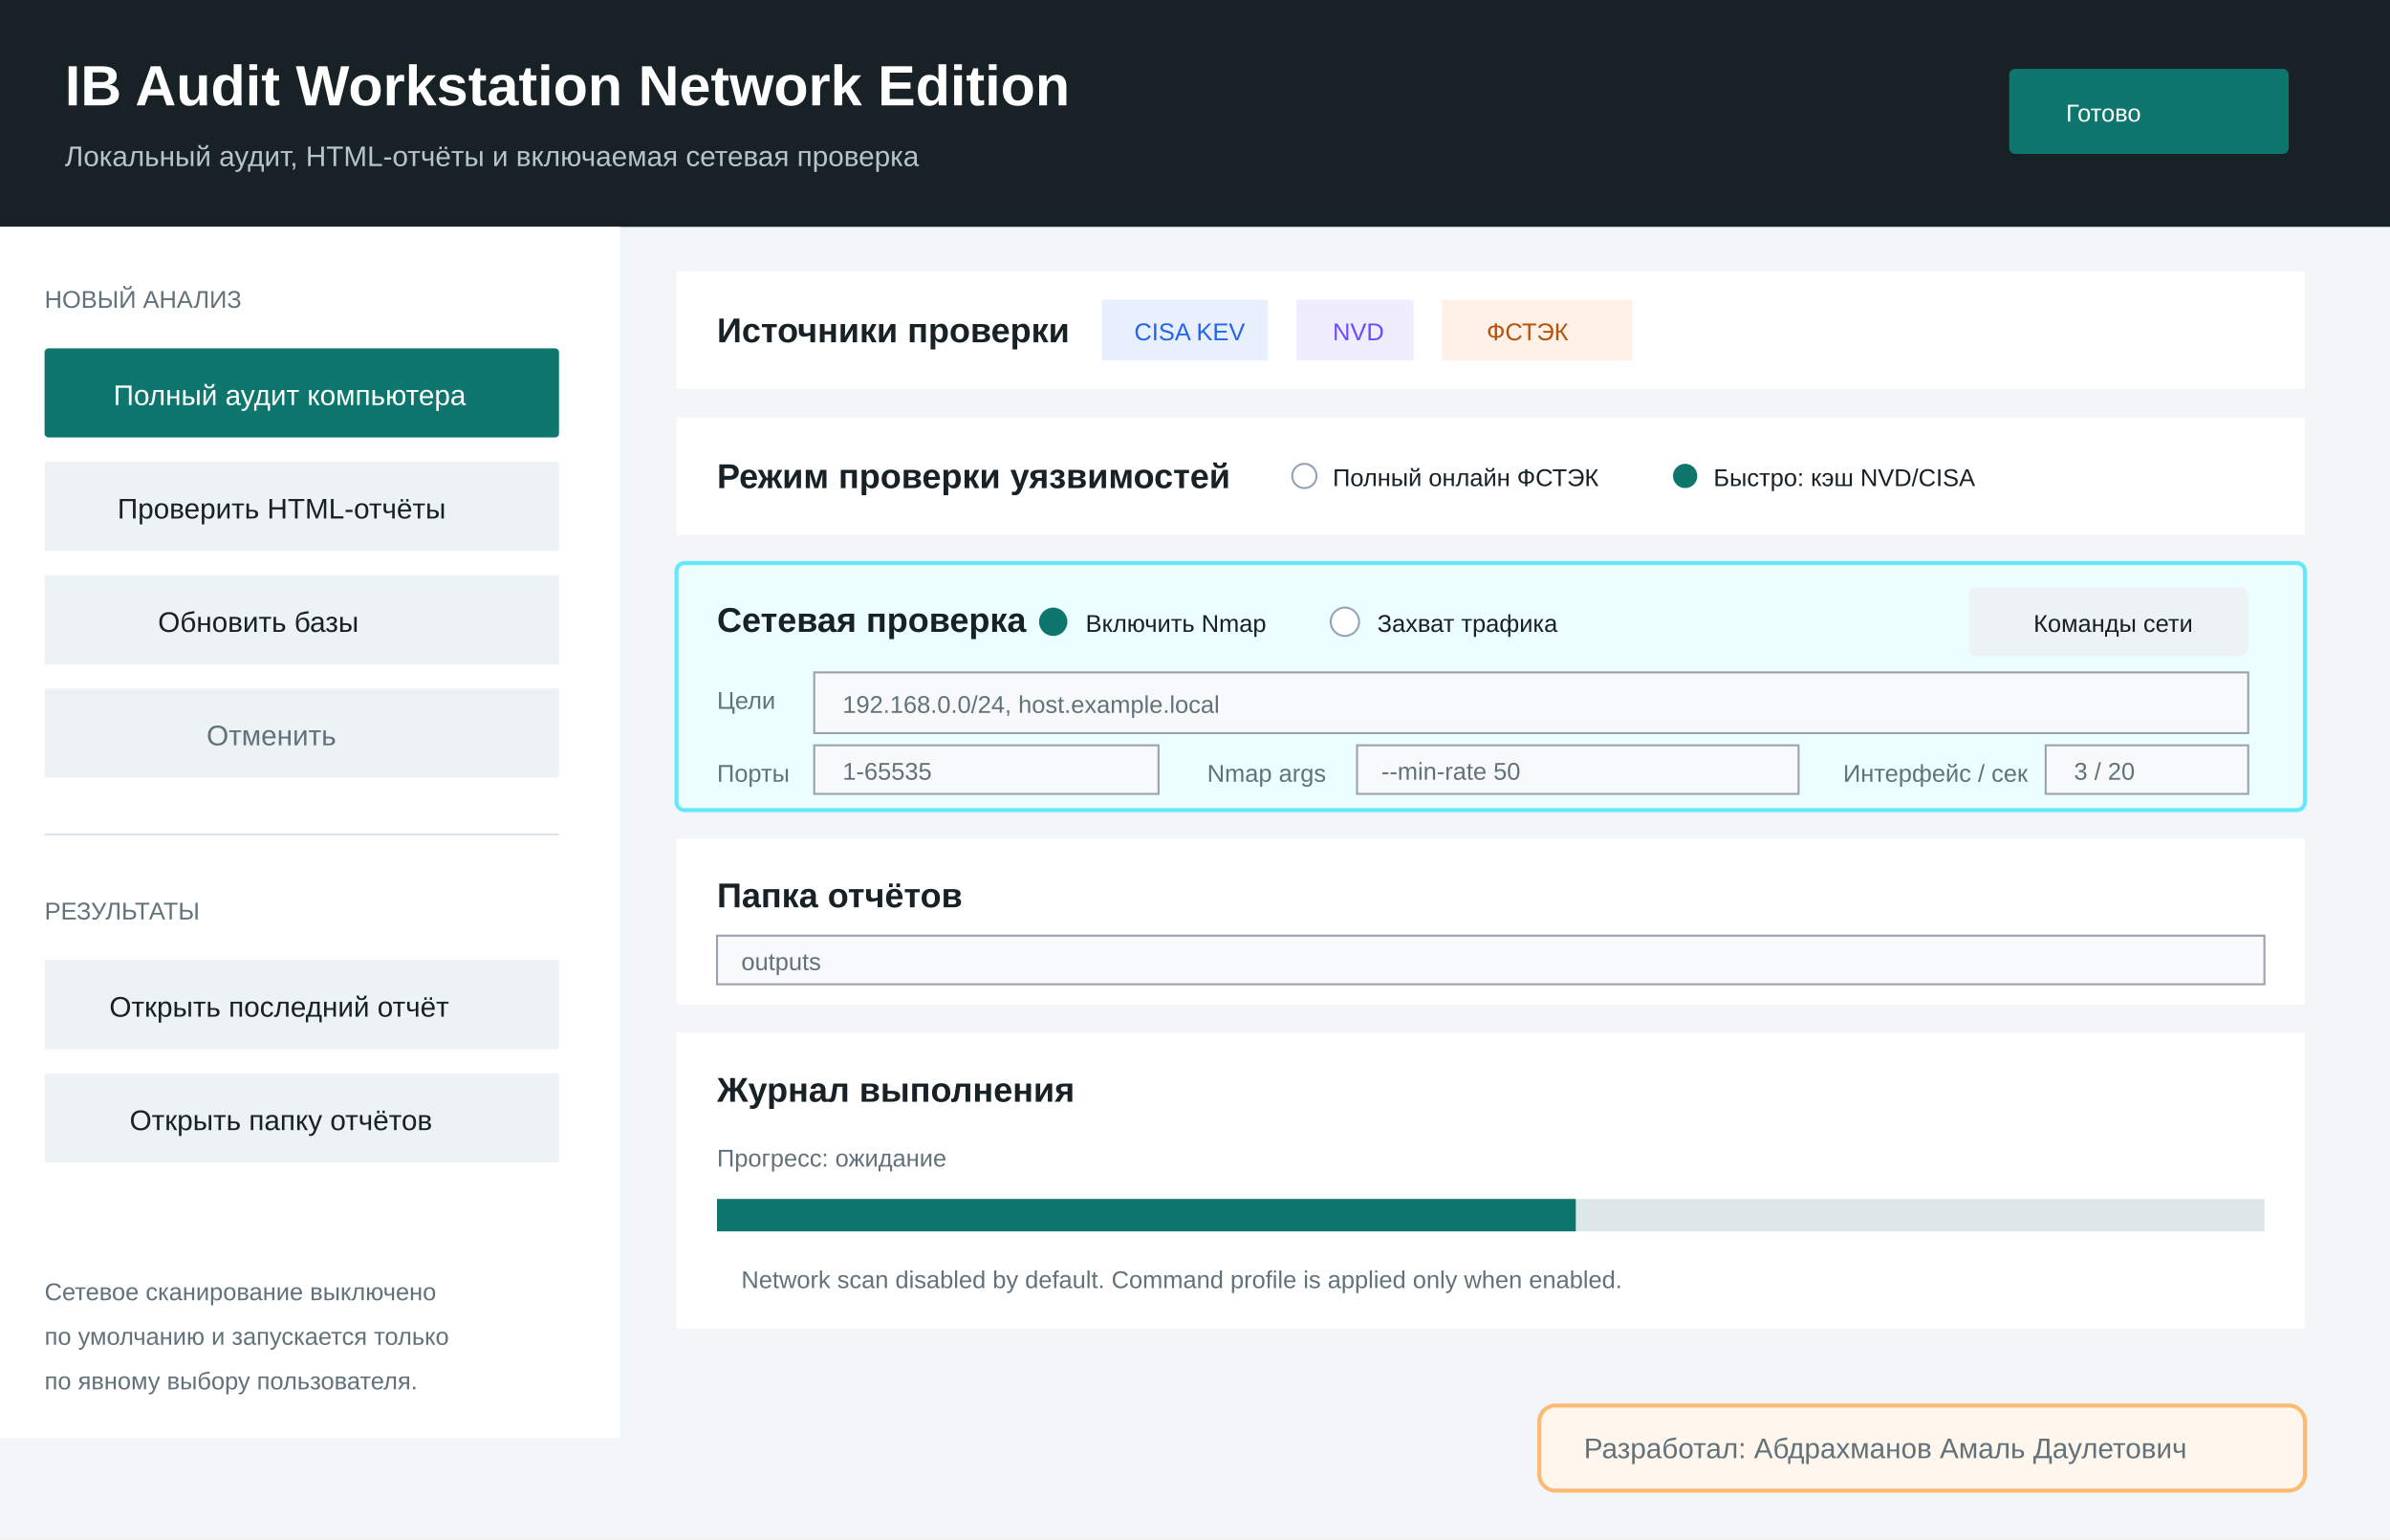
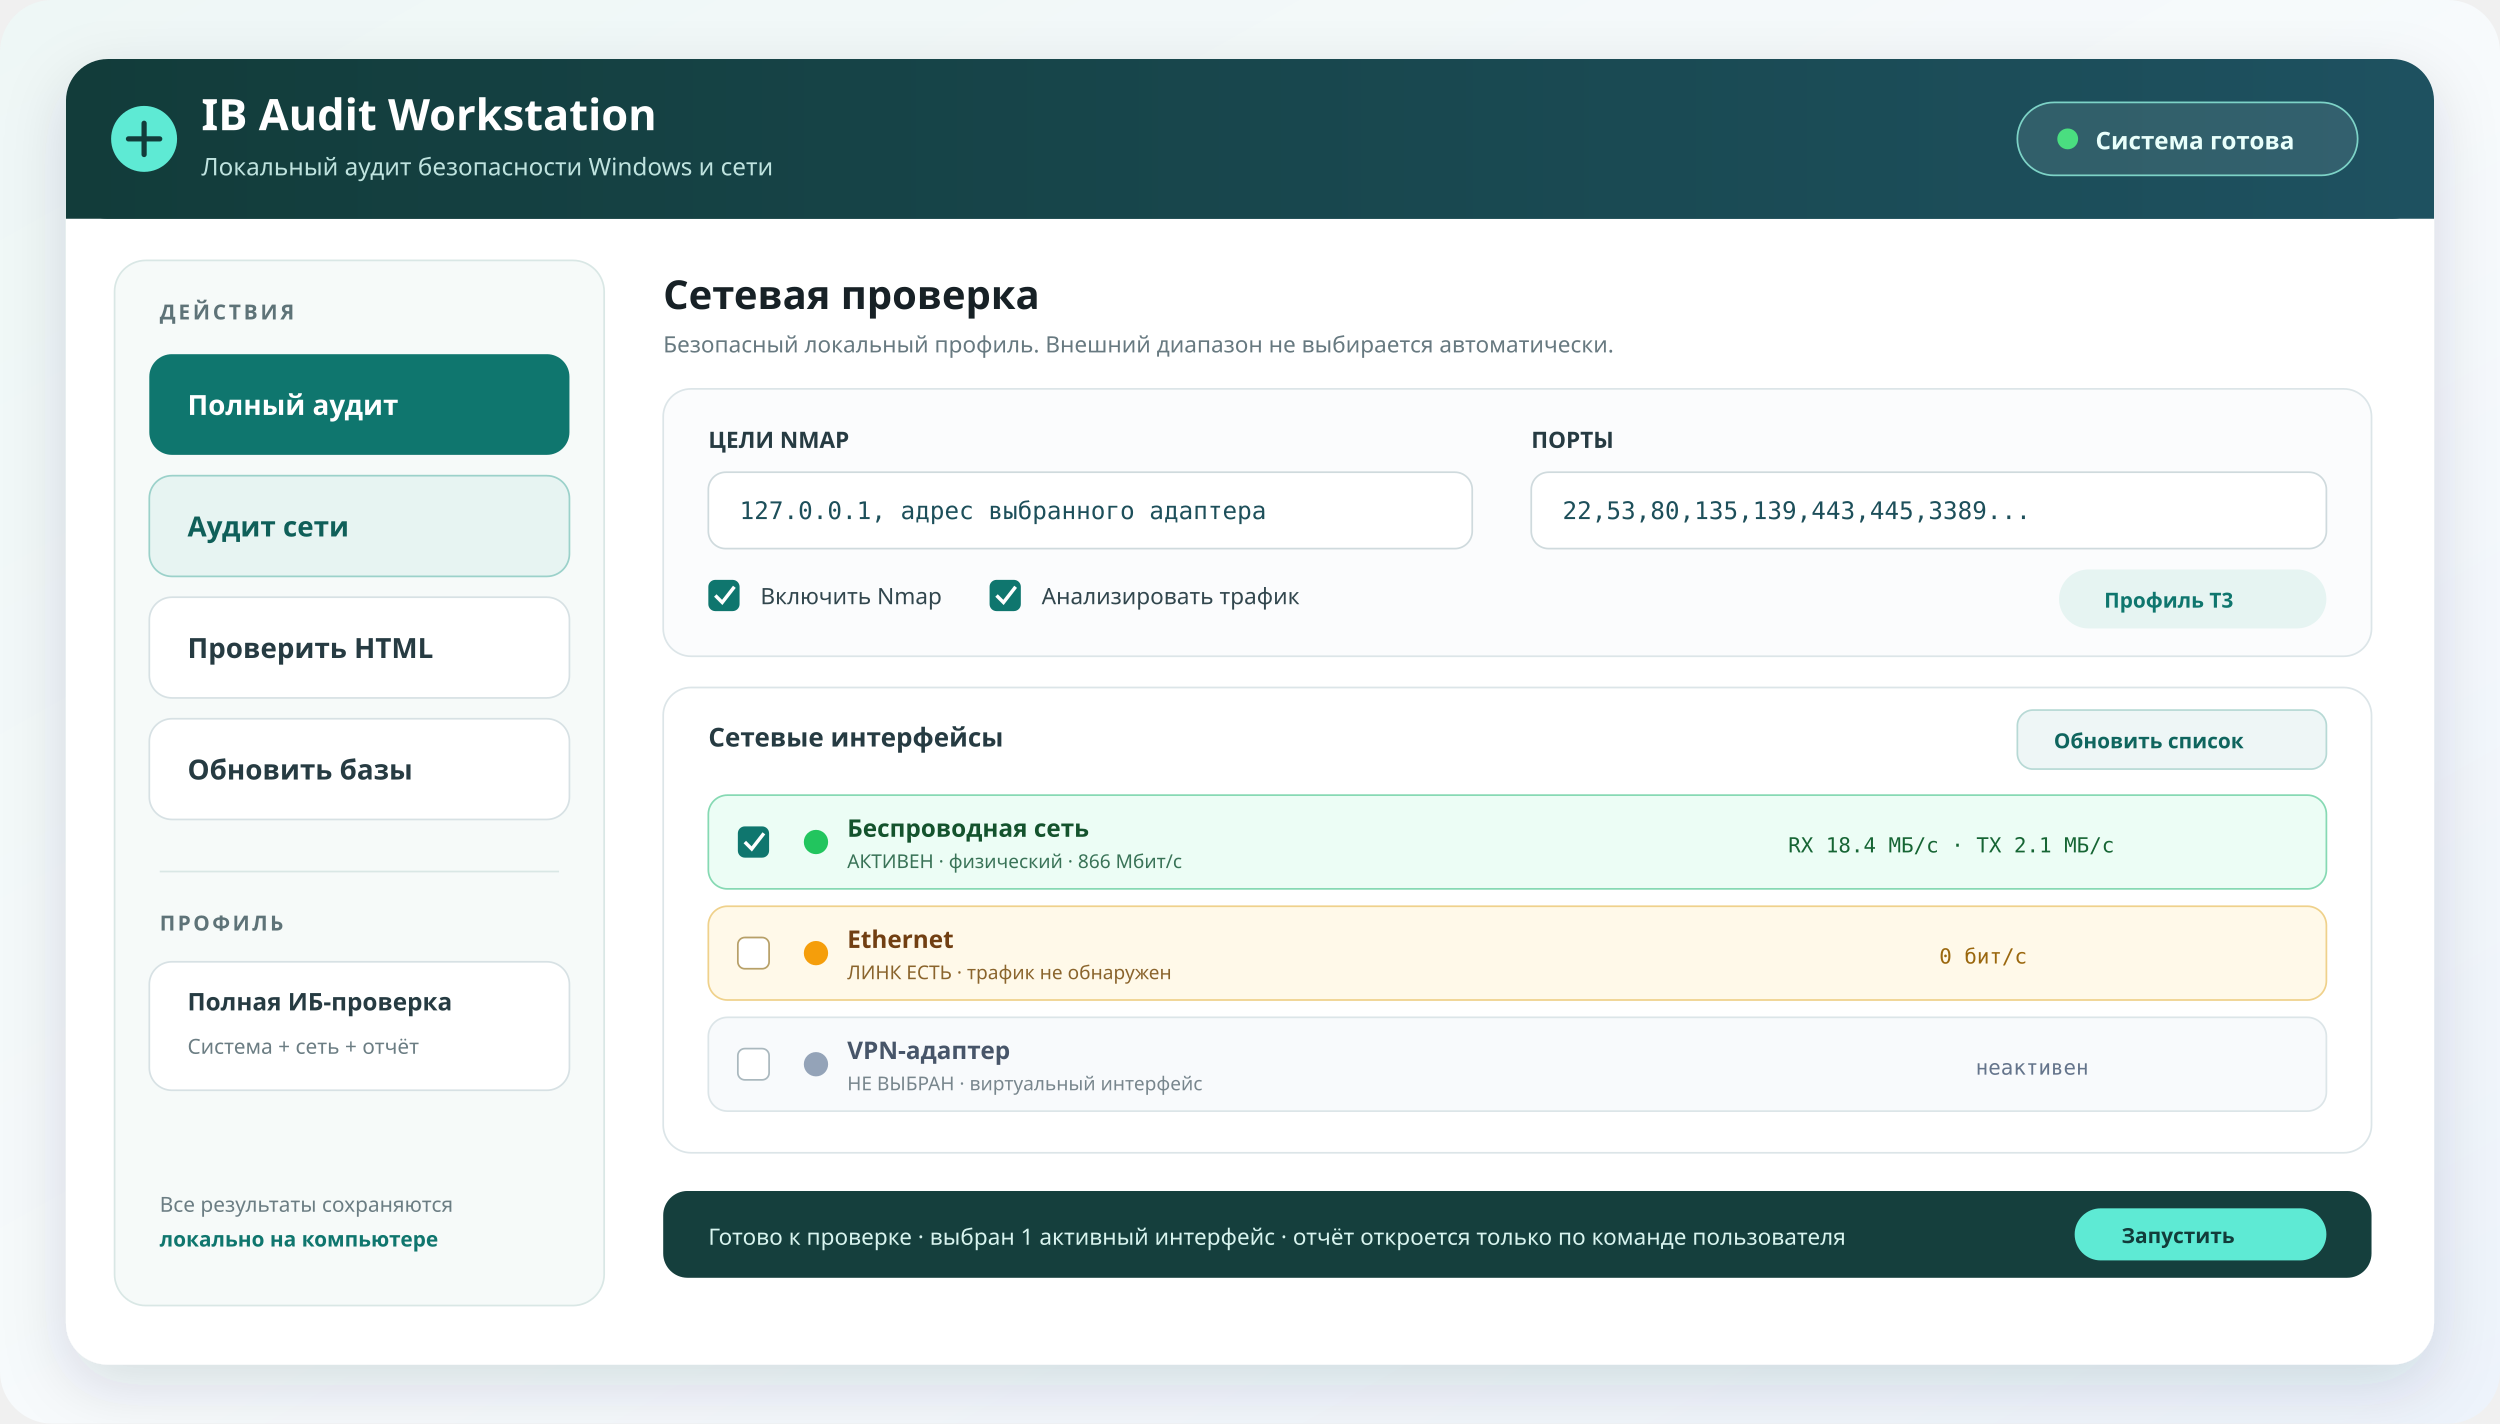
- <svg xmlns="http://www.w3.org/2000/svg" width="1180" height="760" viewBox="0 0 1180 760" role="img" aria-labelledby="title desc">
+ <svg xmlns="http://www.w3.org/2000/svg" width="1440" height="820" viewBox="0 0 1440 820" role="img" aria-labelledby="title desc">
  <defs>
-     <style>
-       .bg{fill:#f3f6f8}.header{fill:#172126}.panel{fill:#fff}.rail{fill:#fff}.muted{fill:#62727a}.text{fill:#172126}
-       .title{font:700 28px Segoe UI,Arial,sans-serif;fill:#fff}.small{font:400 14px Segoe UI,Arial,sans-serif}
-       .label{font:600 17px Segoe UI,Arial,sans-serif;fill:#172126}.tiny{font:400 12px Segoe UI,Arial,sans-serif}
-       .button{fill:#0f766e}.button2{fill:#edf2f4}.line{stroke:#dce3e7;stroke-width:1}
-       .credit{font:400 14px Segoe UI,Arial,sans-serif;fill:#62727a}.callout{fill:#fff7ed;stroke:#fdba74;stroke-width:2}
-       .badge{fill:#e8f0ff}.violet{fill:#f0edff}.fstec{fill:#fff1e7}.input{fill:#f7f9fa;stroke:#9ca3af}
-       .check{fill:#0f766e}.ghost{fill:#ffffff;stroke:#94a3b8}.network{fill:#ecfeff;stroke:#67e8f9;stroke-width:2}
-     </style>
+     <linearGradient id="page" x1="0" y1="0" x2="1" y2="1">
+       <stop offset="0" stop-color="#eef7f6" />
+       <stop offset=".52" stop-color="#f7fafc" />
+       <stop offset="1" stop-color="#edf3fb" />
+     </linearGradient>
+     <linearGradient id="hero" x1="0" y1="0" x2="1" y2="0">
+       <stop stop-color="#123c3a" />
+       <stop offset="1" stop-color="#1e5160" />
+     </linearGradient>
+     <filter id="shadow" x="-20%" y="-20%" width="140%" height="160%">
+       <feDropShadow dx="0" dy="12" stdDeviation="18" flood-color="#16313c" flood-opacity=".14" />
+     </filter>
  </defs>
-   <rect class="bg" width="1180" height="760" />
-   <rect class="header" width="1180" height="112" />
-   <text class="title" x="32" y="52">IB Audit Workstation Network Edition</text>
-   <text class="small" x="32" y="82" fill="#b8c4c9">Локальный аудит, HTML-отчёты и включаемая сетевая проверка</text>
-   <rect x="992" y="34" width="138" height="42" rx="3" fill="#0f766e" />
-   <text class="tiny" x="1020" y="60" fill="#fff" font-weight="700">Готово</text>
-   <rect class="rail" x="0" y="112" width="306" height="598" />
-   <text class="tiny" x="22" y="152" fill="#62727a" font-weight="700">НОВЫЙ АНАЛИЗ</text>
-   <rect class="button" x="22" y="172" width="254" height="44" rx="2" />
-   <text class="small" x="56" y="200" fill="#fff" font-weight="700">Полный аудит компьютера</text>
-   <rect class="button2" x="22" y="228" width="254" height="44" />
-   <text class="small text" x="58" y="256" font-weight="700">Проверить HTML-отчёты</text>
-   <rect class="button2" x="22" y="284" width="254" height="44" />
-   <text class="small text" x="78" y="312" font-weight="700">Обновить базы</text>
-   <rect class="button2" x="22" y="340" width="254" height="44" />
-   <text class="small muted" x="102" y="368">Отменить</text>
-   <line class="line" x1="22" y1="412" x2="276" y2="412" />
-   <text class="tiny" x="22" y="454" fill="#62727a" font-weight="700">РЕЗУЛЬТАТЫ</text>
-   <rect class="button2" x="22" y="474" width="254" height="44" />
-   <text class="small text" x="54" y="502" font-weight="700">Открыть последний отчёт</text>
-   <rect class="button2" x="22" y="530" width="254" height="44" />
-   <text class="small text" x="64" y="558" font-weight="700">Открыть папку отчётов</text>
-   <text class="tiny muted" x="22" y="642">Сетевое сканирование выключено</text>
-   <text class="tiny muted" x="22" y="664">по умолчанию и запускается только</text>
-   <text class="tiny muted" x="22" y="686">по явному выбору пользователя.</text>
-   <g transform="translate(334 134)">
-     <rect class="panel" width="804" height="58" />
-     <text class="label" x="20" y="35">Источники проверки</text>
-     <rect class="badge" x="210" y="14" width="82" height="30" />
-     <text class="tiny" x="226" y="34" fill="#2563eb" font-weight="700">CISA KEV</text>
-     <rect class="violet" x="306" y="14" width="58" height="30" />
-     <text class="tiny" x="324" y="34" fill="#6d4aff" font-weight="700">NVD</text>
-     <rect class="fstec" x="378" y="14" width="94" height="30" />
-     <text class="tiny" x="400" y="34" fill="#b45309" font-weight="700">ФСТЭК</text>
-   </g>
-   <g transform="translate(334 206)">
-     <rect class="panel" width="804" height="58" />
-     <text class="label" x="20" y="35">Режим проверки уязвимостей</text>
-     <circle class="ghost" cx="310" cy="29" r="6" />
-     <text class="tiny text" x="324" y="34">Полный онлайн ФСТЭК</text>
-     <circle class="check" cx="498" cy="29" r="6" />
-     <text class="tiny text" x="512" y="34">Быстро: кэш NVD/CISA</text>
-   </g>
-   <g transform="translate(334 278)">
-     <rect class="network" width="804" height="122" rx="4" />
-     <text class="label" x="20" y="34">Сетевая проверка</text>
-     <circle class="check" cx="186" cy="29" r="7" />
-     <text class="tiny text" x="202" y="34">Включить Nmap</text>
-     <circle class="ghost" cx="330" cy="29" r="7" />
-     <text class="tiny text" x="346" y="34">Захват трафика</text>
-     <rect class="button2" x="638" y="12" width="138" height="34" rx="4" />
-     <text class="tiny text" x="670" y="34" font-weight="700">Команды сети</text>
-     <text class="tiny muted" x="20" y="72">Цели</text>
-     <rect class="input" x="68" y="54" width="708" height="30" />
-     <text class="tiny muted" x="82" y="74">192.168.0.0/24, host.example.local</text>
-     <text class="tiny muted" x="20" y="108">Порты</text>
-     <rect class="input" x="68" y="90" width="170" height="24" />
-     <text class="tiny muted" x="82" y="107">1-65535</text>
-     <text class="tiny muted" x="262" y="108">Nmap args</text>
-     <rect class="input" x="336" y="90" width="218" height="24" />
-     <text class="tiny muted" x="348" y="107">--min-rate 50</text>
-     <text class="tiny muted" x="576" y="108">Интерфейс / сек</text>
-     <rect class="input" x="676" y="90" width="100" height="24" />
-     <text class="tiny muted" x="690" y="107">3 / 20</text>
-   </g>
-   <g transform="translate(334 414)">
-     <rect class="panel" width="804" height="82" />
-     <text class="label" x="20" y="34">Папка отчётов</text>
-     <rect class="input" x="20" y="48" width="764" height="24" />
-     <text class="tiny muted" x="32" y="65">outputs</text>
-   </g>
-   <g transform="translate(334 510)">
-     <rect class="panel" width="804" height="146" />
-     <text class="label" x="20" y="34">Журнал выполнения</text>
-     <text class="tiny muted" x="20" y="66">Прогресс: ожидание</text>
-     <rect x="20" y="82" width="764" height="16" fill="#dde6e8" />
-     <rect x="20" y="82" width="424" height="16" fill="#0f766e" />
-     <text class="tiny muted" x="32" y="126">Network scan disabled by default. Command profile is applied only when enabled.</text>
-   </g>
-   <rect class="callout" x="760" y="694" width="378" height="42" rx="8" />
-   <text class="credit" x="782" y="720">Разработал: Абдрахманов Амаль Даулетович</text>
+   <rect width="1440" height="820" rx="30" fill="url(#page)" />
+   <rect x="38" y="34" width="1364" height="752" rx="24" fill="#fff" filter="url(#shadow)" />
+   <rect x="38" y="34" width="1364" height="92" rx="24" fill="url(#hero)" />
+   <path d="M38 102h1364v24H38z" fill="url(#hero)" />
+   <circle cx="83" cy="80" r="19" fill="#5eead4" />
+   <path d="M74 80h18M83 71v18" stroke="#123c3a" stroke-width="3" stroke-linecap="round" />
+   <text x="116" y="75" fill="#fff" font-family="Manrope, Segoe UI, sans-serif" font-size="25" font-weight="700">IB Audit Workstation</text>
+   <text x="116" y="101" fill="#bfe3df" font-family="Manrope, Segoe UI, sans-serif" font-size="14">Локальный аудит безопасности Windows и сети</text>
+   <rect x="1162" y="59" width="196" height="42" rx="21" fill="#ffffff18" stroke="#7dd3c7" />
+   <circle cx="1191" cy="80" r="6" fill="#4ade80" />
+   <text x="1207" y="86" fill="#e9fffb" font-family="Manrope, Segoe UI, sans-serif" font-size="14" font-weight="600">Система готова</text>
+   <rect x="66" y="150" width="282" height="602" rx="18" fill="#f6faf9" stroke="#d9e7e5" />
+   <text x="92" y="184" fill="#5e7378" font-family="Manrope, Segoe UI, sans-serif" font-size="12" font-weight="700" letter-spacing="1.6">ДЕЙСТВИЯ</text>
+   <rect x="86" y="204" width="242" height="58" rx="13" fill="#0f766e" />
+   <text x="108" y="239" fill="#fff" font-family="Manrope, Segoe UI, sans-serif" font-size="16" font-weight="700">Полный аудит</text>
+   <rect x="86" y="274" width="242" height="58" rx="13" fill="#e7f4f2" stroke="#9bd1ca" />
+   <text x="108" y="309" fill="#0f5f59" font-family="Manrope, Segoe UI, sans-serif" font-size="16" font-weight="700">Аудит сети</text>
+   <rect x="86" y="344" width="242" height="58" rx="13" fill="#fff" stroke="#d7e1e4" />
+   <text x="108" y="379" fill="#263b42" font-family="Manrope, Segoe UI, sans-serif" font-size="16" font-weight="650">Проверить HTML</text>
+   <rect x="86" y="414" width="242" height="58" rx="13" fill="#fff" stroke="#d7e1e4" />
+   <text x="108" y="449" fill="#263b42" font-family="Manrope, Segoe UI, sans-serif" font-size="16" font-weight="650">Обновить базы</text>
+   <line x1="92" y1="502" x2="322" y2="502" stroke="#d9e7e5" />
+   <text x="92" y="536" fill="#5e7378" font-family="Manrope, Segoe UI, sans-serif" font-size="12" font-weight="700" letter-spacing="1.4">ПРОФИЛЬ</text>
+   <rect x="86" y="554" width="242" height="74" rx="13" fill="#fff" stroke="#d7e1e4" />
+   <text x="108" y="582" fill="#263b42" font-family="Manrope, Segoe UI, sans-serif" font-size="14" font-weight="700">Полная ИБ-проверка</text>
+   <text x="108" y="607" fill="#6b7d83" font-family="Manrope, Segoe UI, sans-serif" font-size="12">Система + сеть + отчёт</text>
+   <text x="92" y="698" fill="#6b7d83" font-family="Manrope, Segoe UI, sans-serif" font-size="12">Все результаты сохраняются</text>
+   <text x="92" y="718" fill="#0f766e" font-family="Manrope, Segoe UI, sans-serif" font-size="12" font-weight="700">локально на компьютере</text>
+   <text x="382" y="178" fill="#172126" font-family="Manrope, Segoe UI, sans-serif" font-size="23" font-weight="750">Сетевая проверка</text>
+   <text x="382" y="203" fill="#677980" font-family="Manrope, Segoe UI, sans-serif" font-size="13">Безопасный локальный профиль. Внешний диапазон не выбирается автоматически.</text>
+   <rect x="382" y="224" width="984" height="154" rx="16" fill="#fbfcfd" stroke="#dce5e8" />
+   <text x="408" y="258" fill="#263b42" font-family="Manrope, Segoe UI, sans-serif" font-size="13" font-weight="700">ЦЕЛИ NMAP</text>
+   <rect x="408" y="272" width="440" height="44" rx="10" fill="#fff" stroke="#cfdadd" />
+   <text x="426" y="299" fill="#1d4f5a" font-family="Cascadia Mono, Consolas, monospace" font-size="14">127.0.0.1, адрес выбранного адаптера</text>
+   <text x="882" y="258" fill="#263b42" font-family="Manrope, Segoe UI, sans-serif" font-size="13" font-weight="700">ПОРТЫ</text>
+   <rect x="882" y="272" width="458" height="44" rx="10" fill="#fff" stroke="#cfdadd" />
+   <text x="900" y="299" fill="#1d4f5a" font-family="Cascadia Mono, Consolas, monospace" font-size="14">22,53,80,135,139,443,445,3389...</text>
+   <rect x="408" y="334" width="18" height="18" rx="4" fill="#0f766e" />
+   <path d="M412 343l4 4 7-9" fill="none" stroke="#fff" stroke-width="2" />
+   <text x="438" y="348" fill="#31464d" font-family="Manrope, Segoe UI, sans-serif" font-size="13">Включить Nmap</text>
+   <rect x="570" y="334" width="18" height="18" rx="4" fill="#0f766e" />
+   <path d="M574 343l4 4 7-9" fill="none" stroke="#fff" stroke-width="2" />
+   <text x="600" y="348" fill="#31464d" font-family="Manrope, Segoe UI, sans-serif" font-size="13">Анализировать трафик</text>
+   <rect x="1186" y="328" width="154" height="34" rx="17" fill="#e6f4f2" />
+   <text x="1212" y="350" fill="#0f766e" font-family="Manrope, Segoe UI, sans-serif" font-size="12" font-weight="700">Профиль T3</text>
+   <rect x="382" y="396" width="984" height="268" rx="16" fill="#fff" stroke="#dce5e8" />
+   <text x="408" y="430" fill="#263b42" font-family="Manrope, Segoe UI, sans-serif" font-size="15" font-weight="750">Сетевые интерфейсы</text>
+   <rect x="1162" y="409" width="178" height="34" rx="9" fill="#eef6f6" stroke="#b7d9d5" />
+   <text x="1183" y="431" fill="#0f655e" font-family="Manrope, Segoe UI, sans-serif" font-size="12" font-weight="700">Обновить список</text>
+   <rect x="408" y="458" width="932" height="54" rx="11" fill="#ecfdf5" stroke="#86d9b3" />
+   <rect x="425" y="476" width="18" height="18" rx="4" fill="#0f766e" />
+   <path d="M429 485l4 4 7-9" fill="none" stroke="#fff" stroke-width="2" />
+   <circle cx="470" cy="485" r="7" fill="#22c55e" />
+   <text x="488" y="482" fill="#14532d" font-family="Manrope, Segoe UI, sans-serif" font-size="14" font-weight="750">Беспроводная сеть</text>
+   <text x="488" y="500" fill="#397357" font-family="Manrope, Segoe UI, sans-serif" font-size="11">АКТИВЕН · физический · 866 Мбит/с</text>
+   <text x="1030" y="491" fill="#166534" font-family="Cascadia Mono, Consolas, monospace" font-size="12">RX 18.4 МБ/с  ·  TX 2.1 МБ/с</text>
+   <rect x="408" y="522" width="932" height="54" rx="11" fill="#fff9e9" stroke="#efd18b" />
+   <rect x="425" y="540" width="18" height="18" rx="4" fill="#fff" stroke="#b7a068" />
+   <circle cx="470" cy="549" r="7" fill="#f59e0b" />
+   <text x="488" y="546" fill="#713f12" font-family="Manrope, Segoe UI, sans-serif" font-size="14" font-weight="750">Ethernet</text>
+   <text x="488" y="564" fill="#8a642c" font-family="Manrope, Segoe UI, sans-serif" font-size="11">ЛИНК ЕСТЬ · трафик не обнаружен</text>
+   <text x="1117" y="555" fill="#9a670d" font-family="Cascadia Mono, Consolas, monospace" font-size="12">0 бит/с</text>
+   <rect x="408" y="586" width="932" height="54" rx="11" fill="#f8fafc" stroke="#dce5e8" />
+   <rect x="425" y="604" width="18" height="18" rx="4" fill="#fff" stroke="#aab8be" />
+   <circle cx="470" cy="613" r="7" fill="#94a3b8" />
+   <text x="488" y="610" fill="#475569" font-family="Manrope, Segoe UI, sans-serif" font-size="14" font-weight="750">VPN-адаптер</text>
+   <text x="488" y="628" fill="#78868d" font-family="Manrope, Segoe UI, sans-serif" font-size="11">НЕ ВЫБРАН · виртуальный интерфейс</text>
+   <text x="1138" y="619" fill="#64748b" font-family="Cascadia Mono, Consolas, monospace" font-size="12">неактивен</text>
+   <rect x="382" y="686" width="984" height="50" rx="14" fill="#153f3d" />
+   <text x="408" y="717" fill="#d8f4ef" font-family="Manrope, Segoe UI, sans-serif" font-size="13">Готово к проверке · выбран 1 активный интерфейс · отчёт откроется только по команде пользователя</text>
+   <rect x="1195" y="696" width="145" height="30" rx="15" fill="#5eead4" />
+   <text x="1222" y="716" fill="#123c3a" font-family="Manrope, Segoe UI, sans-serif" font-size="12" font-weight="800">Запустить</text>
</svg>
